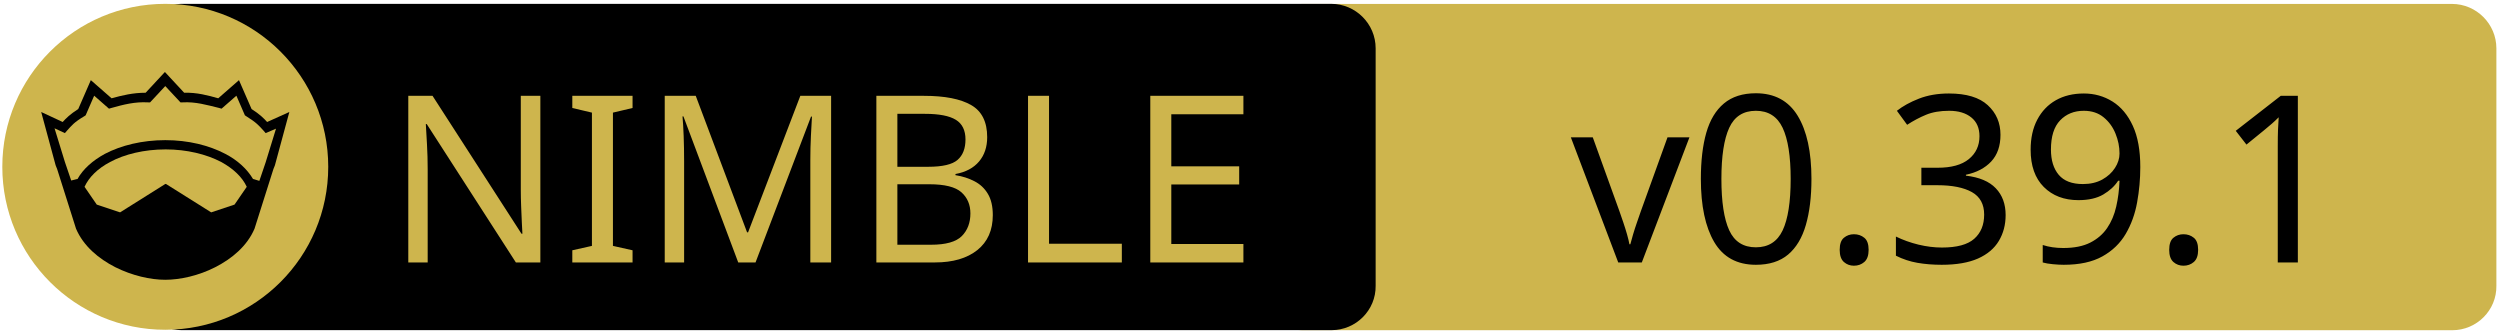
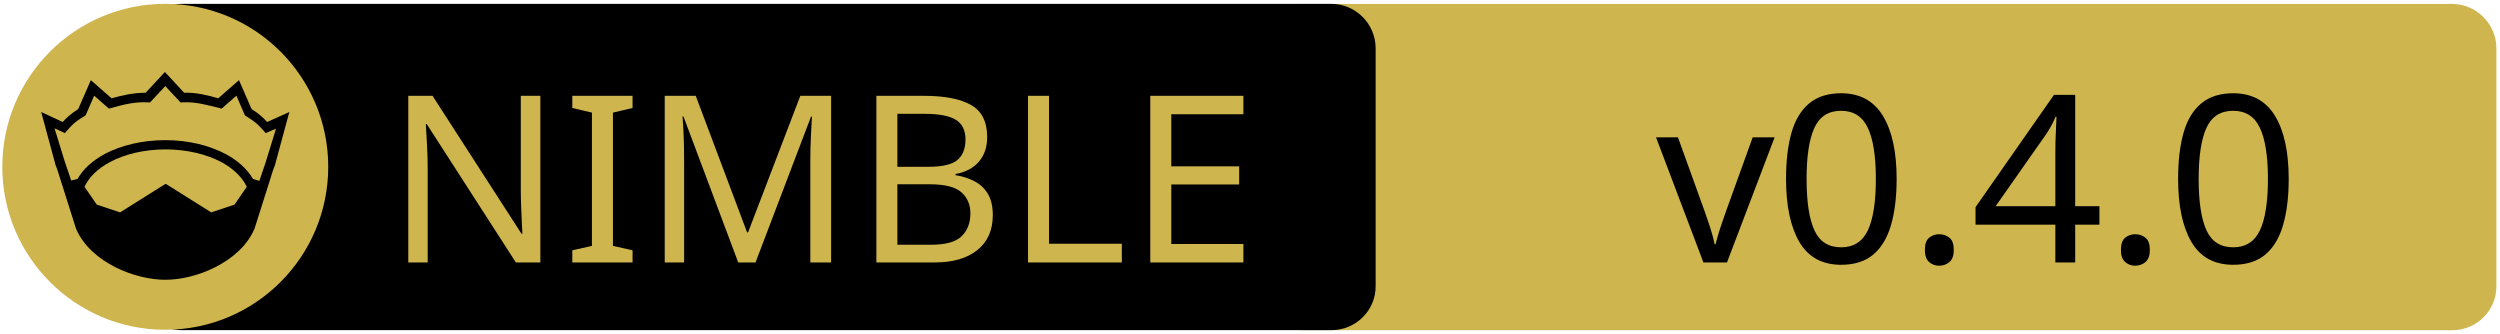
<svg xmlns="http://www.w3.org/2000/svg" xmlns:xlink="http://www.w3.org/1999/xlink" width="675" height="90" xml:space="preserve" version="1.1">
-   <a xlink:href="https://github.com/elcritch/figdraw">
+   <a xlink:href="https://github.com/puffball1567/bgfxim">
    <g>
      <path fill="#CEB54D" id="svg_15" d="m662.123,89.159l-310.5,0c-6.6,0 -12,-5.4 -12,-12l0,-64.1c0,-6.6 5.4,-12 12,-12l310.4,0c6.6,0 12,5.4 12,12l0,64.1c0.1,6.6 -5.3,12 -11.9,12z" />
      <path id="svg_1" d="m359.524,89.139l-310.5,0c-6.6,0 -12,-5.4 -12,-12l0,-64.1c0,-6.6 5.4,-12 12,-12l310.4,0c6.6,0 12,5.4 12,12l0,64.1c0.1,6.6 -5.3,12 -11.9,12z" />
      <rect id="svg_2" fill="none" height="45.9" width="315.3" class="st0" y="24.539" x="60.224" />
      <circle id="svg_4" fill="#CEB54D" r="44" cy="45.039" cx="44.624" class="st1" />
      <g id="XMLID_4_">
        <path id="svg_5" d="m78.124,30.239l-3.9,14.4l-0.4,1l-5.1,16.1c0,0 0,0 0,0c-2,4.7 -6.1,8.1 -10.6,10.4c-4.5,2.3 -9.5,3.4 -13.5,3.4c-4,0 -8.9,-1.1 -13.5,-3.4c-4.5,-2.3 -8.6,-5.7 -10.6,-10.4c0,0 0,0 0,0l-5.1,-16.1l-0.4,-1l-3.9,-14.4l5.8,2.7c0.9,-1 2,-2.1 4.2,-3.5l3.4,-7.8l5.6,4.9c2.9,-0.8 5.8,-1.5 9.2,-1.5l5.2,-5.6l5.2,5.6c3.4,-0.1 6.4,0.7 9.2,1.5l5.6,-4.9l3.4,7.8c2.2,1.4 3.3,2.5 4.2,3.5l6,-2.7z" />
        <g id="XMLID_6_">
          <g id="svg_6">
            <path id="svg_7" fill="#CEB54D" d="m66.624,50.439l-3.3,4.8l-6.3,2.1l-12.1,-7.6c-0.1,-0.1 -0.3,-0.1 -0.4,0l-12.1,7.6l-6.3,-2.1l-3.3,-4.8c1.2,-2.6 3.5,-4.9 6.9,-6.7c3.9,-2.1 9.2,-3.4 15,-3.4c5.7,0 11,1.3 15,3.4c3.3,1.8 5.7,4.1 6.9,6.7z" class="st1" />
          </g>
          <g id="svg_8" />
        </g>
        <g id="XMLID_5_">
          <g id="svg_9">
            <path id="svg_10" fill="#CEB54D" d="m74.524,34.739l-2.8,9.1l-1.7,5l-1.6,-0.5c0,0 -0.1,0 -0.1,0c-1.6,-2.7 -4.2,-5.1 -7.5,-6.8c-4.4,-2.3 -10,-3.7 -16.2,-3.7c-6.2,0 -11.9,1.4 -16.3,3.7c-3.3,1.8 -5.9,4.1 -7.4,6.8c0,0 -0.1,0 -0.1,0l-1.6,0.4l-1.7,-5l-2.8,-9.1l2.8,1.3l0.6,-0.7c1.2,-1.3 1.8,-2.2 4.7,-3.9l0.3,-0.2l2.3,-5.3l4,3.5l0.7,-0.2c3.2,-0.9 6.3,-1.7 9.8,-1.5l0.6,0l4.1,-4.4l4.1,4.4l0.6,0c3.5,-0.2 6.5,0.7 9.8,1.5l0.7,0.2l4,-3.5l2.3,5.3l0.3,0.2c2.9,1.8 3.5,2.6 4.7,3.9l0.6,0.7l2.8,-1.2z" class="st1" />
          </g>
          <g id="svg_11" />
        </g>
      </g>
      <text x="-442" y="-350.021" id="svg_16" font-size="63px" font-family="'PT Sans Caption', 'Tahoma', 'Helvetica Neue Medium', 'PT Sans', sans-serif" fill="#CEB54D" class="st1 st2 st3" transform="matrix(1 0 0 1 546.13 420.879)">NIMBLE</text>
-       <text x="-122.0" y="-350.012" id="svg_17" font-size="63.012px" font-family="'PT Sans Caption', 'Tahoma', 'Helvetica Neue Medium', 'PT Sans', sans-serif" fill="#000000" class="st1 st2 st3" transform="matrix(1 0 0 1 546.13 420.879)">v0.39.1</text>
+       <text x="-99.0" y="-350.012" id="svg_17" font-size="63.012px" font-family="'PT Sans Caption', 'Tahoma', 'Helvetica Neue Medium', 'PT Sans', sans-serif" fill="#000000" class="st1 st2 st3" transform="matrix(1 0 0 1 546.13 420.879)">v0.4.0</text>
    </g>
  </a>
</svg>
